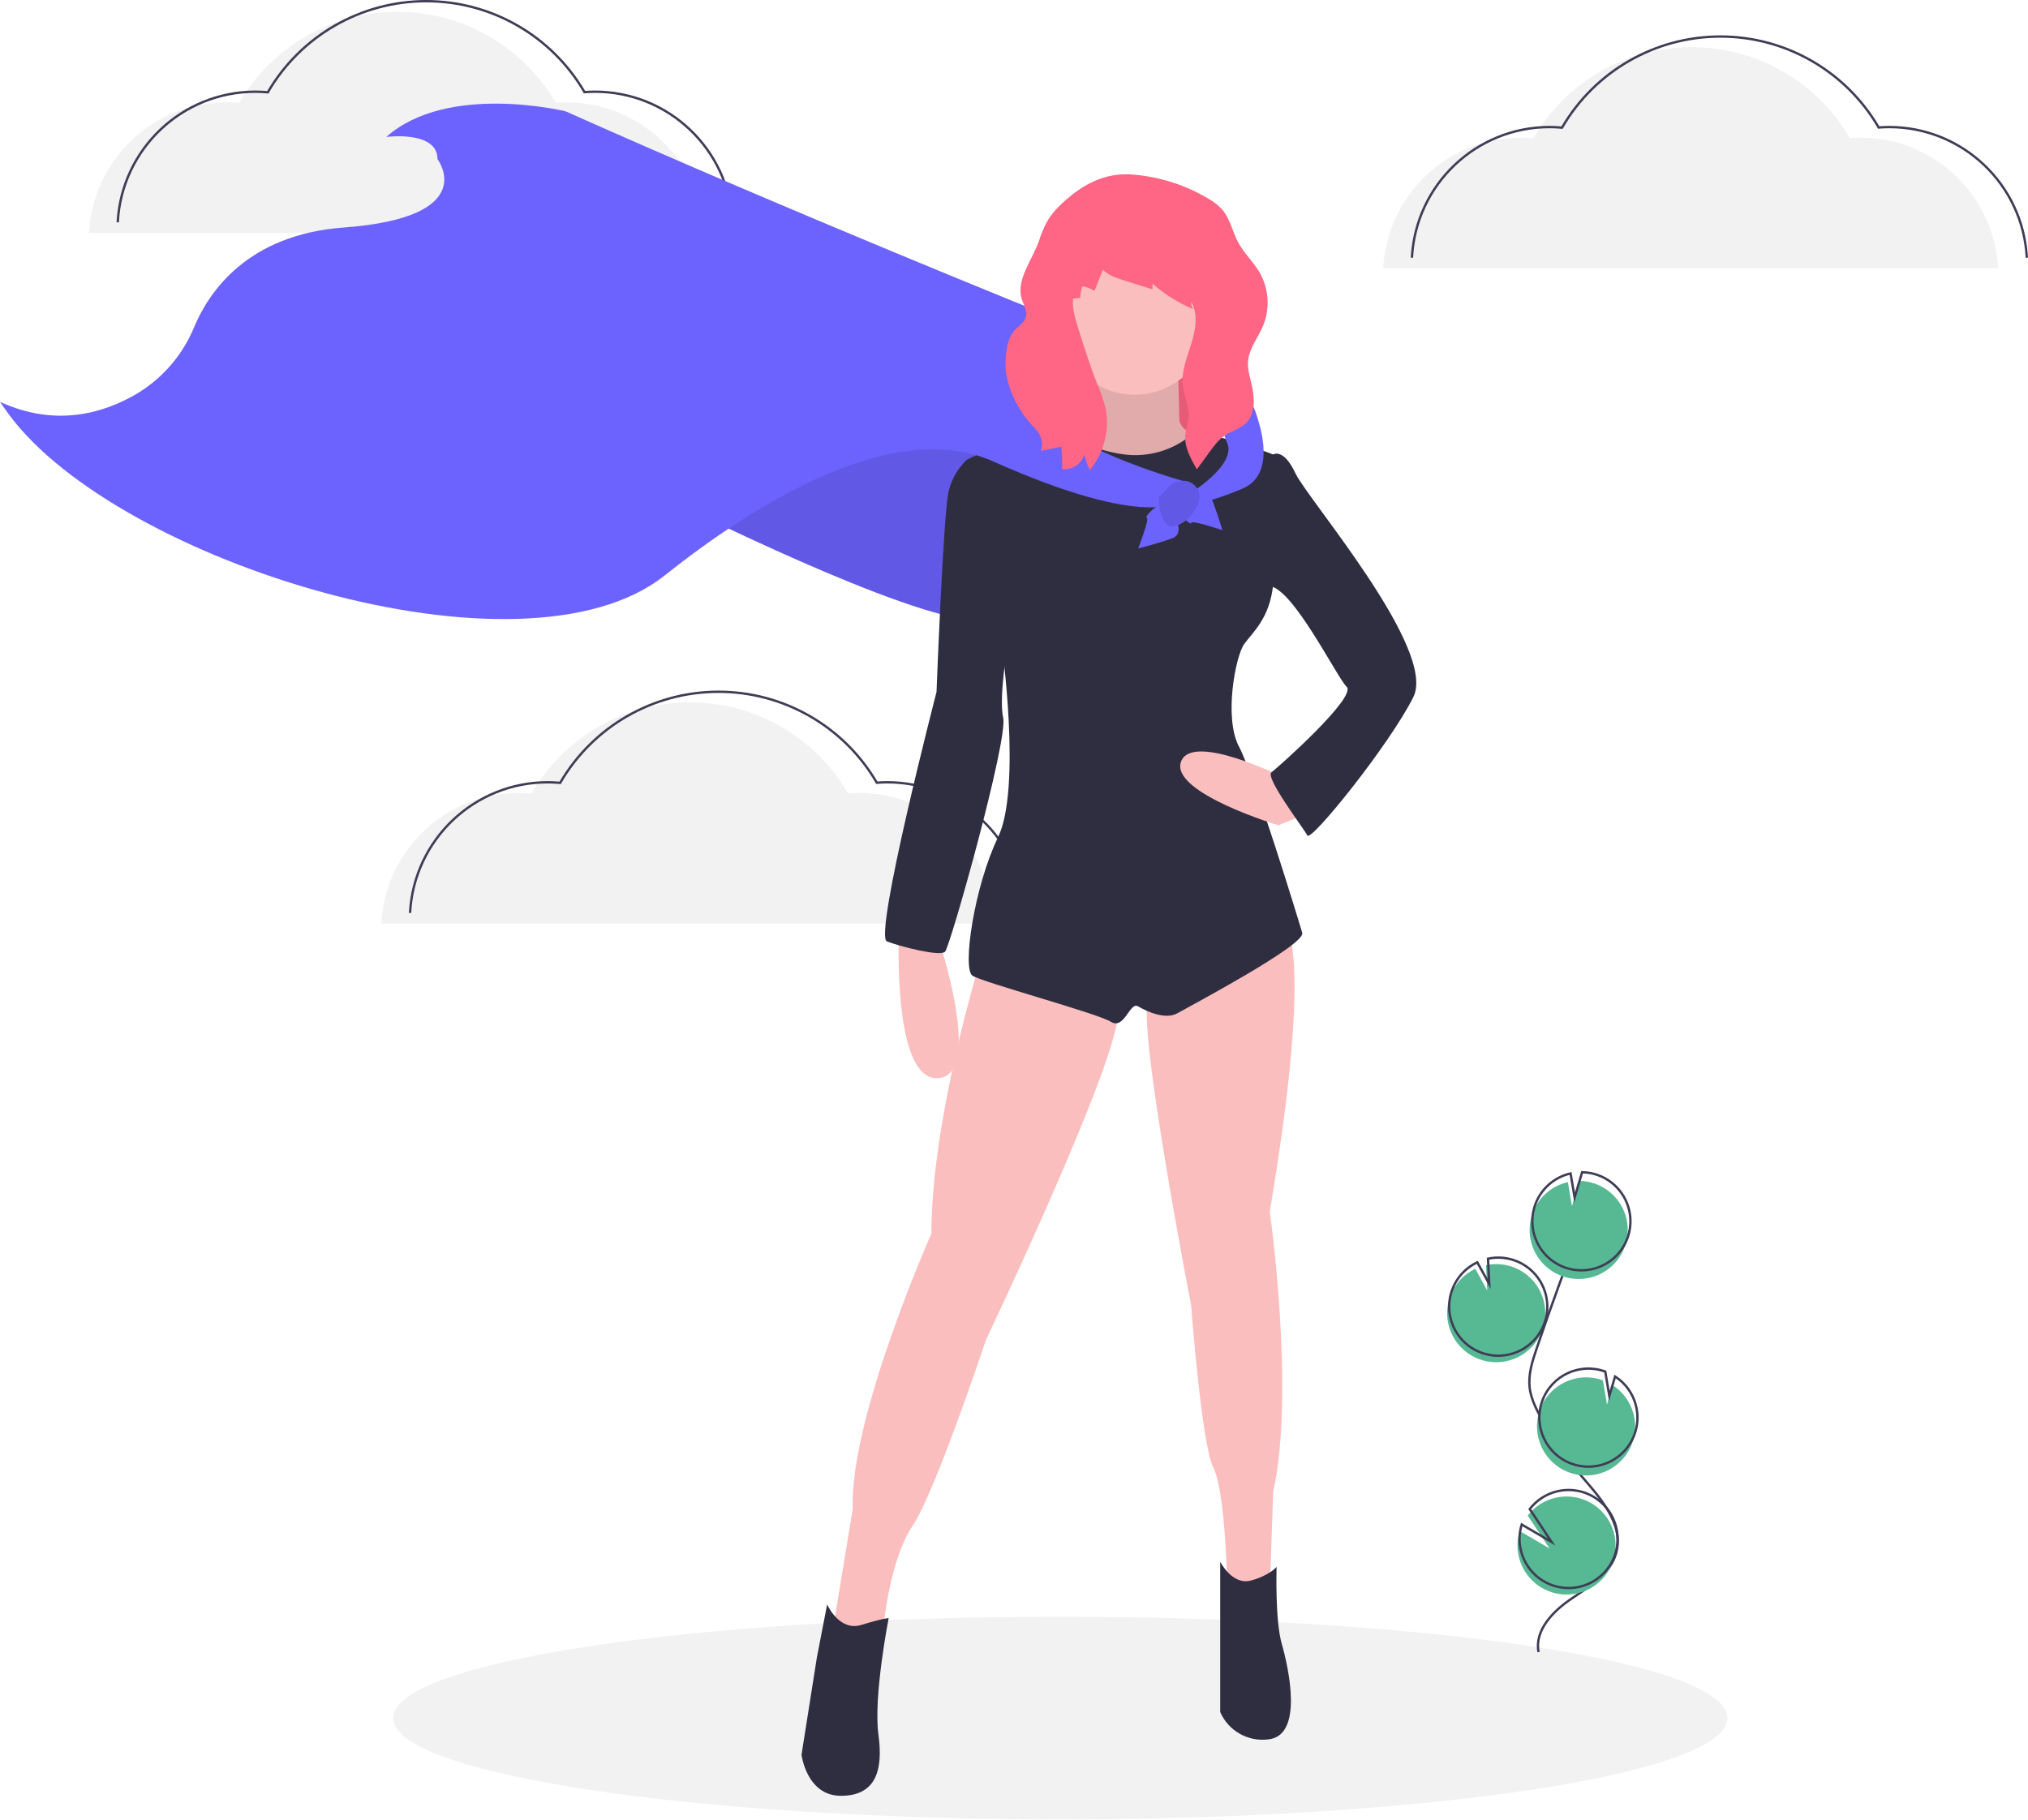
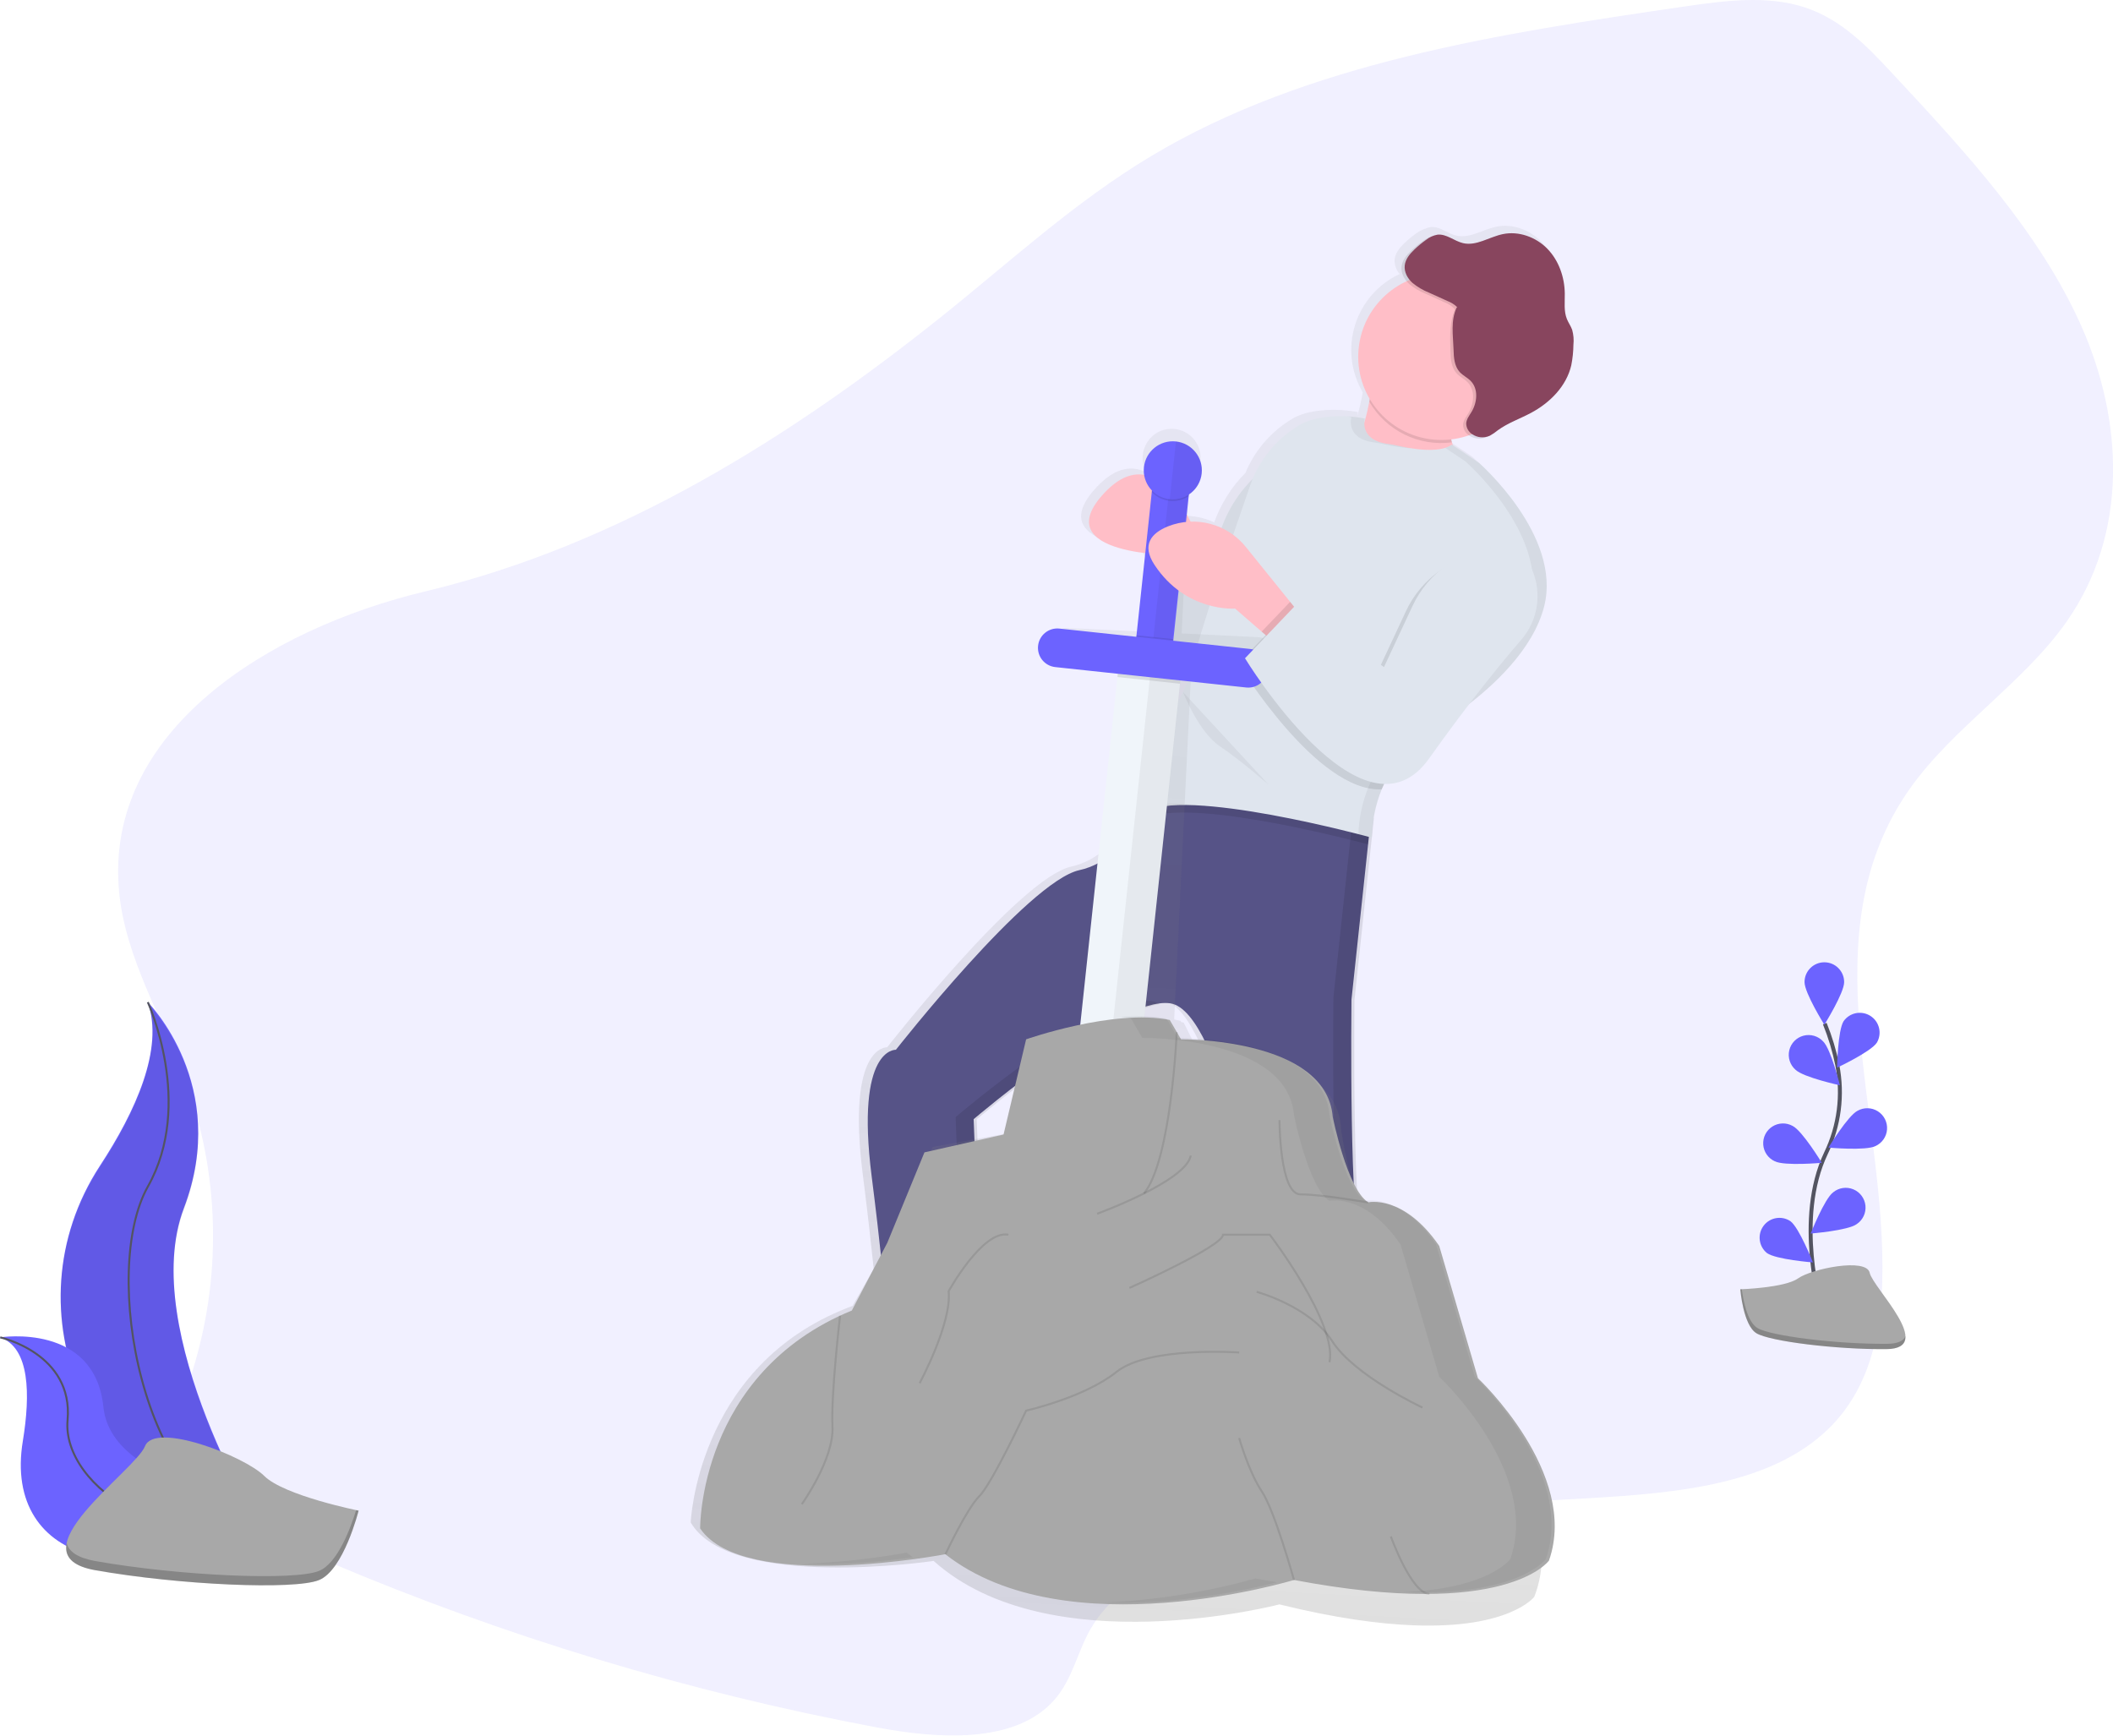
- <svg xmlns="http://www.w3.org/2000/svg" data-name="Layer 1" width="860.282" height="771.924" viewBox="0 0 860.282 771.924">
-   <ellipse cx="449.783" cy="728.924" rx="283" ry="43" fill="#f2f2f2" />
-   <path d="M797.698,640.497a20.813,20.813,0,1,0,2.772-39.915l.521,10.712-5.068-9.18a20.734,20.734,0,0,0-10.684,11.723,20.409,20.409,0,0,0-1.197,5.63A20.809,20.809,0,0,0,797.698,640.497Z" transform="translate(-170.1086 -63.78786)" fill="#57b894" />
-   <path d="M822.775,764.74c-1.789-9.11,5.963-17.187,13.621-22.437s16.605-10.408,19.218-19.317c3.755-12.804-7.43-24.53-16.136-34.642a125.3,125.3,0,0,1-16.524-24.557c-1.811-3.533-3.476-7.225-3.952-11.166-.686-5.675,1.137-11.323,2.974-16.737q9.179-27.052,19.628-53.65" transform="translate(-170.1086 -63.78786)" fill="none" stroke="#3f3d56" stroke-miterlimit="10" />
-   <path d="M798.555,637.739a20.813,20.813,0,1,0,2.772-39.915l.521,10.712-5.068-9.18a20.734,20.734,0,0,0-10.684,11.723,20.409,20.409,0,0,0-1.197,5.63A20.809,20.809,0,0,0,798.555,637.739Z" transform="translate(-170.1086 -63.78786)" fill="none" stroke="#3f3d56" stroke-miterlimit="10" />
-   <path d="M820.231,578.536a20.788,20.788,0,0,1,14.98-13.198l1.714,10.184,3.177-10.696a20.81,20.81,0,1,1-19.871,13.71Z" transform="translate(-170.1086 -63.78786)" fill="#57b894" />
-   <path d="M821.374,574.858a20.788,20.788,0,0,1,14.98-13.198l1.714,10.184,3.177-10.696a20.81,20.81,0,1,1-19.871,13.71Z" transform="translate(-170.1086 -63.78786)" fill="none" stroke="#3f3d56" stroke-miterlimit="10" />
-   <path d="M835.825,688.552a20.81,20.81,0,0,0,18.419-37.023l-2.441,8.219-1.731-10.304a.363.363,0,0,0-.053-.02,20.811,20.811,0,1,0-14.194,39.127Z" transform="translate(-170.1086 -63.78786)" fill="#57b894" />
-   <path d="M836.815,684.827a20.81,20.81,0,0,0,18.419-37.023l-2.441,8.219-1.731-10.304a.363.363,0,0,0-.053-.02A20.811,20.811,0,1,0,836.815,684.827Z" transform="translate(-170.1086 -63.78786)" fill="none" stroke="#3f3d56" stroke-miterlimit="10" />
-   <path d="M814.158,723.114A20.801,20.801,0,1,0,818.168,706.817l9.273,13.957-12.67-7.408A20.616,20.616,0,0,0,814.158,723.114Z" transform="translate(-170.1086 -63.78786)" fill="#57b894" />
-   <path d="M815.015,720.356a20.801,20.801,0,1,0,4.011-16.297l9.273,13.957-12.67-7.408A20.616,20.616,0,0,0,815.015,720.356Z" transform="translate(-170.1086 -63.78786)" fill="none" stroke="#3f3d56" stroke-miterlimit="10" />
-   <path d="M756.867,177.626a58.487,58.487,0,0,1,58.406-55.43c1.778,0,3.533.093,5.27.248a77.707,77.707,0,0,1,134.327-.064c1.466-.11,2.941-.184,4.435-.184a58.487,58.487,0,0,1,58.406,55.43" transform="translate(-170.1086 -63.78786)" fill="#f2f2f2" />
-   <path d="M769.048,173.126a58.487,58.487,0,0,1,58.406-55.43c1.778,0,3.533.093,5.27.248a77.707,77.707,0,0,1,134.327-.064c1.466-.11,2.941-.184,4.435-.184a58.487,58.487,0,0,1,58.406,55.43" transform="translate(-170.1086 -63.78786)" fill="none" stroke="#3f3d56" stroke-miterlimit="10" />
-   <path d="M331.867,455.626a58.487,58.487,0,0,1,58.406-55.43c1.778,0,3.533.093,5.27.248a77.707,77.707,0,0,1,134.327-.064c1.466-.11,2.941-.184,4.435-.184a58.487,58.487,0,0,1,58.406,55.43" transform="translate(-170.1086 -63.78786)" fill="#f2f2f2" />
-   <path d="M344.048,451.126a58.487,58.487,0,0,1,58.406-55.43c1.778,0,3.533.093,5.27.248a77.707,77.707,0,0,1,134.327-.064c1.466-.11,2.941-.184,4.435-.184a58.487,58.487,0,0,1,58.406,55.43" transform="translate(-170.1086 -63.78786)" fill="none" stroke="#3f3d56" stroke-miterlimit="10" />
-   <path d="M207.867,162.626a58.487,58.487,0,0,1,58.406-55.43c1.778,0,3.533.093,5.27.248a77.707,77.707,0,0,1,134.327-.064c1.466-.11,2.941-.184,4.435-.184a58.487,58.487,0,0,1,58.406,55.43" transform="translate(-170.1086 -63.78786)" fill="#f2f2f2" />
-   <path d="M220.048,158.126a58.487,58.487,0,0,1,58.406-55.43c1.778,0,3.533.093,5.27.248a77.707,77.707,0,0,1,134.327-.064c1.466-.11,2.941-.184,4.435-.184a58.487,58.487,0,0,1,58.406,55.43" transform="translate(-170.1086 -63.78786)" fill="none" stroke="#3f3d56" stroke-miterlimit="10" />
-   <path d="M465.161,281.261s105.12,52.198,123.969,44.948,25.374-71.772,25.374-71.772l-77.571-14.499Z" transform="translate(-170.1086 -63.78786)" fill="#6c63ff" />
-   <path d="M465.161,281.261s105.12,52.198,123.969,44.948,25.374-71.772,25.374-71.772l-77.571-14.499Z" transform="translate(-170.1086 -63.78786)" opacity="0.1" />
-   <rect x="444.033" y="139.539" width="68.872" height="60.172" fill="#ff6584" />
-   <rect x="444.033" y="139.539" width="68.872" height="60.172" opacity="0.1" />
-   <path d="M551.432,459.602s-2.9,63.072,16.674,61.622,0-59.447,0-59.447Z" transform="translate(-170.1086 -63.78786)" fill="#fbbebe" />
-   <path d="M631.903,212.389s4.35,27.549-3.625,31.174-13.049,6.525-13.049,6.525L633.353,262.412l33.348,2.175,8.7-6.525,7.975-7.25s-13.049-2.9-13.049-9.425-.725-26.099-.725-26.099Z" transform="translate(-170.1086 -63.78786)" fill="#fbbebe" />
-   <path d="M631.903,212.389s4.35,27.549-3.625,31.174-13.049,6.525-13.049,6.525L633.353,262.412l33.348,2.175,8.7-6.525,7.975-7.25s-13.049-2.9-13.049-9.425-.725-26.099-.725-26.099Z" transform="translate(-170.1086 -63.78786)" opacity="0.1" />
-   <path d="M586.23,470.477s-21.024,67.422-21.024,116.719c0,0-34.798,78.296-33.348,116.719l-8.7,52.922,12.324,4.35,9.425-7.975s2.9-28.274,12.324-42.048,31.174-79.021,31.174-79.021,57.997-121.794,55.822-139.193S586.23,470.477,586.23,470.477Z" transform="translate(-170.1086 -63.78786)" fill="#fbbebe" />
-   <path d="M714.549,455.253s13.774,6.525-5.8,122.519c0,0,10.874,76.846,1.45,118.894l-1.45,42.048H693.525l-2.9-4.35s-.725-37.698-5.8-47.848-9.425-68.872-9.425-68.872-23.199-119.619-18.124-129.769S714.549,455.253,714.549,455.253Z" transform="translate(-170.1086 -63.78786)" fill="#fbbebe" />
-   <path d="M520.983,744.514s5.075,11.599,14.499,8.7,11.599-2.9,11.599-2.9-6.525,33.348-4.35,49.298-1.45,26.099-15.949,26.099-16.674-17.399-16.674-17.399l6.525-41.323Z" transform="translate(-170.1086 -63.78786)" fill="#2f2e41" />
-   <path d="M687.725,726.39s5.075,10.15,13.049,7.975,10.874-5.8,10.874-5.8-.725,22.474,2.175,32.623,9.425,39.148-5.8,40.598a19.573,19.573,0,0,1-20.299-11.599v-63.797Z" transform="translate(-170.1086 -63.78786)" fill="#2f2e41" />
-   <circle cx="481.369" cy="135.552" r="31.898" fill="#fbbebe" />
-   <path d="M710.199,256.612s-25.267-9.921-34.383-8.586a37.259,37.259,0,0,1-28.689,8.586c-17.399-2.175-24.203-10.525-24.203-10.525s-46.844,10.525-43.944,14.875,15.949,75.396,15.949,75.396,8.7,61.622-1.45,82.646-15.224,55.822-10.874,58.722,52.922,15.949,58.722,19.574,7.975-8.7,11.599-6.525,11.599,5.8,16.674,2.9,54.372-28.999,52.922-34.073-20.299-66.697-26.824-79.021-1.45-38.423,2.175-43.498,10.874-10.874,12.324-25.374S710.199,256.612,710.199,256.612Z" transform="translate(-170.1086 -63.78786)" fill="#2f2e41" />
-   <path d="M580.578,258.721s-5.948,4.415-8.122,13.84-5.075,84.821-5.075,84.821-26.824,103.67-21.024,105.845,22.474,6.525,24.649,4.35,26.824-89.896,24.649-99.32,2.9-36.973,2.9-36.973Z" transform="translate(-170.1086 -63.78786)" fill="#2f2e41" />
-   <path d="M714.549,393.631s-39.148-19.574-43.498-6.525,41.323,26.824,41.323,26.824,15.949-5.8,15.949-9.425S714.549,393.631,714.549,393.631Z" transform="translate(-170.1086 -63.78786)" fill="#fbbebe" />
-   <path d="M702.225,259.512l7.975-2.9s4.35-2.9,9.425,7.975,60.172,74.671,50.023,94.971-43.498,61.622-44.948,58.722-18.124-24.649-15.224-26.824,36.248-31.898,31.898-36.248-22.474-41.323-32.623-42.773S702.225,259.512,702.225,259.512Z" transform="translate(-170.1086 -63.78786)" fill="#2f2e41" />
-   <path d="M616.316,198.252s-110.549-44.45-206.244-87.223c0,0-50.023-12.324-76.121,10.874,0,0,21.749-2.9,21.749,9.425,0,0,18.849,24.649-39.873,28.999-40.896,3.029-57.178,27.507-63.296,42.09A59.245,59.245,0,0,1,228.573,230.587c-14.135,8.448-34.62,14.663-58.465,3.687,0,0,1.356,2.084,3.927,5.556,46.038,62.172,217.481,116.281,278.022,68.118,37.415-29.765,96.728-67.385,139.247-48.436,66.697,29.724,79.021,16.674,79.021,16.674l2.9-7.975s-64.522-17.399-65.972-39.873S616.316,198.252,616.316,198.252Z" transform="translate(-170.1086 -63.78786)" fill="#6c63ff" />
-   <path d="M680.838,204.052s15.587,6.162,18.487,26.461c0,0,16.674,32.623-2.175,40.598s-22.474,5.8-22.474,5.8v-3.625s20.299-12.324,15.949-21.749S680.838,204.052,680.838,204.052Z" transform="translate(-170.1086 -63.78786)" fill="#6c63ff" />
-   <path d="M652.927,296.485s5.075-13.049,3.625-13.049,5.898-8.026,8.749-5.1,7.925,11.625,2.126,13.8S652.927,296.485,652.927,296.485Z" transform="translate(-170.1086 -63.78786)" fill="#6c63ff" />
-   <path d="M688.656,288.74s-13.252-4.519-13.191-3.07-8.268-5.554-5.466-8.525,11.28-8.41,13.698-2.707S688.656,288.74,688.656,288.74Z" transform="translate(-170.1086 -63.78786)" fill="#6c63ff" />
-   <path d="M667.426,268.937s6.619-3.715,10.559,2.13-4.759,15.994-10.559,15.994-5.8-12.324-5.8-12.324Z" transform="translate(-170.1086 -63.78786)" fill="#6c63ff" />
-   <path d="M667.426,268.937s6.619-3.715,10.559,2.13-4.759,15.994-10.559,15.994-5.8-12.324-5.8-12.324Z" transform="translate(-170.1086 -63.78786)" opacity="0.1" />
-   <path d="M623.821,147.286c-3.822,3.151-7.447,6.682-9.824,11.028a49.479,49.479,0,0,0-3.115,7.584c-2.932,8.437-10.219,16.982-7.135,25.365.88,2.392,2.252,4.914,1.463,7.337-.701,2.152-2.863,3.408-4.428,5.044-3.357,3.511-3.922,8.78-4.127,13.634-.376,8.889,4.512,19.364,10.418,26.019a36.356,36.356,0,0,1,3.554,4.024,9.432,9.432,0,0,1,1.113,7.759l8.603-1.796a71.363,71.363,0,0,1,.29,9.559,8.924,8.924,0,0,0,9.463-6.116,25.551,25.551,0,0,0,2.364,6.531,33.709,33.709,0,0,0,5.714-10.583,30.256,30.256,0,0,0,1.026-15.278,64.784,64.784,0,0,0-3.704-10.859c-3.04-7.683-5.522-15.572-8.002-23.454-1.288-4.093-2.591-8.32-2.201-12.593l3.057-.333a14.596,14.596,0,0,1,.965-4.934,18.101,18.101,0,0,1,5.113,1.924l3.524-8.942c2.326,2.412,5.664,3.504,8.86,4.51l12.148,3.825.074-2.404a62.353,62.353,0,0,0,17.287,10.844,3.933,3.933,0,0,1-.854-3.129c2.994,5.363,1.797,12.044-.051,17.902s-4.299,11.821-3.555,17.918c.556,4.56,2.892,8.921,2.459,13.494-.213,2.252-1.094,4.395-1.368,6.641-.653,5.356,2.163,10.455,4.881,15.116l5.285-7.259c1.934-2.657,3.928-5.371,6.667-7.187,2.812-1.864,6.296-2.701,8.747-5.019,4.374-4.139,3.819-11.191,2.396-17.042-.756-3.111-1.671-6.265-1.393-9.454.471-5.406,4.228-9.879,6.344-14.876a25.826,25.826,0,0,0-1.447-22.703c-2.625-4.503-6.592-8.13-9.066-12.718-2.463-4.567-3.402-10.001-6.777-13.943a23.522,23.522,0,0,0-5.681-4.526,74.057,74.057,0,0,0-31.506-10.279C640.835,136.812,631.919,140.61,623.821,147.286Z" transform="translate(-170.1086 -63.78786)" fill="#ff6584" />
+ <svg xmlns="http://www.w3.org/2000/svg" xmlns:xlink="http://www.w3.org/1999/xlink" data-name="Layer 1" width="1066.61" height="876.03" viewBox="0 0 1066.61 876.03">
+   <defs>
+     <linearGradient id="80eb2e63-b174-4995-98de-a6f06d09e993-91" x1="660.62" y1="785.23" x2="660.62" y2="108.23" gradientTransform="translate(51.69 -65.88) rotate(6.1)" gradientUnits="userSpaceOnUse">
+       <stop offset="0" stop-color="gray" stop-opacity="0.25" />
+       <stop offset="0.54" stop-color="gray" stop-opacity="0.12" />
+       <stop offset="1" stop-color="gray" stop-opacity="0.1" />
+     </linearGradient>
+     <linearGradient id="897a3ab3-8922-4256-a8e6-4a2ee8dcb308-92" x1="636.28" y1="829.65" x2="636.28" y2="226.73" gradientTransform="matrix(0.97, 0.05, -0.05, 1, 52.93, -28.22)" xlink:href="#80eb2e63-b174-4995-98de-a6f06d09e993-91" />
+   </defs>
+   <path d="M126.72,461.64c3,33.76,22.14,64.32,33.82,96.47a228.68,228.68,0,0,1,4.45,142c-2.78,9.58-6.21,19.19-6.21,29,0,33.82,38.53,56.27,73.54,71.2a1340.62,1340.62,0,0,0,276.82,83.64c31.07,5.87,69.88,8.4,89.54-13.67,9.44-10.6,11.72-24.44,18.65-36.33C635,803.62,678,791.84,716.6,785.09A1212.54,1212.54,0,0,1,857.27,768.9c47.48-2.67,101.39-5,132.86-36.17,20-19.82,25.82-47.17,26.62-73,2.61-84.74-37.88-176.44,14.09-249.83,21.79-30.78,57.37-53.26,79-84.13,31.31-44.73,28.61-101.54,7.41-149.21s-58.75-88.2-95.76-127.92c-12.24-13.13-25.3-26.79-43.68-32.88-19.13-6.34-40.82-3.43-61.33-.43-93.3,13.62-190.14,28.46-268.39,75.24-38.86,23.23-71.32,53.36-106,81.07C467.2,231.51,380.44,286.81,281.55,310.45,201.21,329.66,119.5,381.47,126.72,461.64Z" transform="translate(-66.64 -11.98)" fill="#6c63ff" opacity="0.1" />
+   <path d="M804.1,785.48c1.61-22.22,1.12-39.26-1-41-.9-.75-1.73-3.45-2.39-6.3,2.27-1.7,3.49-3.69,2.94-6-2.66-11.1-44.74-92.82-51.51-94.31s-5.37-122.59-5.37-122.59l9.88-92.38-.14,0a67.34,67.34,0,0,1,4.07-14.6c.38-.93.78-1.83,1.18-2.72,8.18.29,16-3.34,22.76-12.89,7.36-10.4,14.2-19.65,20.4-27.76,14.64-11.4,32.66-29,37.89-49.41,9.25-36.08-33-73-33-73l-13.15-8.85c-.17-.5-.32-1-.46-1.5s-.26-1-.37-1.46a41.72,41.72,0,0,0,8.91-2.06l0,0a9.15,9.15,0,0,0,9,.77l.18-.1a8.52,8.52,0,0,0,1.43-.5,25.38,25.38,0,0,0,4.06-2.75c5.14-3.78,11.28-5.87,16.89-8.89,9.55-5.13,17.89-13.58,20.32-24.17a57.5,57.5,0,0,0,1.09-10.42,20.25,20.25,0,0,0-.62-7.52c-.66-1.92-1.89-3.59-2.66-5.47-1.67-4.08-1-8.68-1.09-13.09-.12-8.31-3-16.71-8.82-22.66s-14.53-9.14-22.63-7.41a43.5,43.5,0,0,0-6.36,2c-.93.34-1.85.7-2.77,1-3.63,1.33-7.25,2.34-11,1.47-4.49-1.05-8.4-4.82-13-4.28a8.92,8.92,0,0,0-2.76.84,15,15,0,0,0-4.57,2.4,52.45,52.45,0,0,0-5.89,4.88c-2.34,2.25-4.58,4.95-4.91,8.18a10.15,10.15,0,0,0,2.56,7.37,42.29,42.29,0,0,0-18.65,59.73q-.12.69-.25,1.4a103.32,103.32,0,0,1-2.5,10.48,9.06,9.06,0,0,1,.29-1.9c-.67-.15-1.36-.28-2.07-.4l-.32,0q-.94-.16-1.9-.28l-.16,0c-9.61-1.21-21.34-.14-28,3.67a57.17,57.17,0,0,0-24.29,27.67,68.52,68.52,0,0,0-15.79,25,34.21,34.21,0,0,0-15.76-3.26c-8.1-16-23.42-35.94-43.5-14.63-21.13,22.43,4.82,29,22.61,30.93a19.71,19.71,0,0,0,2.72,5.76,53.88,53.88,0,0,0,4.23,5.58,3.48,3.48,0,0,1-1.76.09c-4.09-1.14-3.79,40.64,14.5,52.83a102.56,102.56,0,0,1-11.74,21.53,120.75,120.75,0,0,0-15.73,31.29c-1.89,5.81-3.24,11.34-2.86,14.5h0a5.6,5.6,0,0,0,.22,1.07h0a3.51,3.51,0,0,0,.17.43h0a2.61,2.61,0,0,0,.22.37h0a2.07,2.07,0,0,0,.26.29l0,0a1.83,1.83,0,0,0,.29.22l0,0a1.84,1.84,0,0,0,.33.15l0,0a2.15,2.15,0,0,0,.36.07h.06a2.81,2.81,0,0,0,.4,0h.08a3.88,3.88,0,0,0,.44-.06h.1l.45-.12.15,0,.46-.18.2-.08.5-.24.22-.11.57-.33.21-.12.71-.45.14-.09.91-.65c-.88,1.72-1.9,3.59-3.07,5.52-5.78,9.44-15.28,20.38-29.28,23.46-26,5.71-92.91,91.23-92.91,91.23s-20.63-1.43-12.27,64.33,9.94,101.45,9.94,101.45l.37.23c-7.84,8.92-23.83,24.94-37.73,25.13-19.28.26-30.64,12.94-21.48,20.87s109-4.56,109-4.56.66-26.09-4.09-38.08a23.09,23.09,0,0,0,2.24-2.27L555.5,575.88s62.33-53.43,92.72-58.61c-.2-.11-.4-.21-.59-.31a21.39,21.39,0,0,1,5.81-.11c26.56,3.61,46.72,124.69,46.72,124.69s4.89,19.06,19.49,33.75,47,71.44,47,71.44l1.35-.15.18.31h0c0,8.6-1.31,21.51-8,31.58-11,16.58,19.87,23,19.87,23S802.5,807.7,804.1,785.48Z" transform="translate(-66.64 -11.98)" fill="url(#80eb2e63-b174-4995-98de-a6f06d09e993-91)" />
+   <path d="M521.81,701.2S498.58,731.73,479.36,732s-30.55,12.86-21.41,20.74,108.74-4.5,108.74-4.5.94-37.52-7.68-43S521.81,701.2,521.81,701.2Z" transform="translate(-66.64 -11.98)" fill="#444176" />
+   <path d="M771.26,737.85s3.56,24.18-7.42,40.67,19.82,22.85,19.82,22.85,22.37,6.23,24-15.86,1.1-39-1-40.8-3.85-14.23-3.85-14.23Z" transform="translate(-66.64 -11.98)" fill="#444176" />
+   <path d="M770.28,747s-32.36-56.44-46.92-71-19.45-33.56-19.45-33.56-20.14-120.39-46.63-124-99.16,58.5-99.16,58.5l5.18,131.08c-15.77,18.28-46.71-1.16-46.71-1.16S515,671.3,506.66,605.91s12.21-64,12.21-64,66.67-85,92.61-90.68c14-3.05,23.42-13.93,29.19-23.31a76.67,76.67,0,0,0,7.16-15l110.83,11.85-9.82,91.85s-1.36,120.4,5.4,121.89,48.74,82.76,51.4,93.79S770.28,747,770.28,747Z" transform="translate(-66.64 -11.98)" fill="#565387" />
+   <g opacity="0.1">
+     <path d="M652.09,518.78a10.92,10.92,0,0,0-3.91-1.39c-26.49-3.6-99.16,58.5-99.16,58.5L554.21,707c-4.73,5.48-10.83,7.57-17,7.81,9.37,2.18,20.22,2,27.67-6.67L559.65,577S621.79,523.93,652.09,518.78Z" transform="translate(-66.64 -11.98)" />
+     <path d="M807.15,732.48c-2.66-11-44.64-92.3-51.4-93.79s-5.4-121.89-5.4-121.89l9.82-91.85-10.63-1.14-9.82,91.85s-1.36,120.4,5.4,121.89,48.74,82.76,51.4,93.79c1.8,7.47-15,11.54-26.11,13.39l1.39,2.4S809.81,743.51,807.15,732.48Z" transform="translate(-66.64 -11.98)" />
+   </g>
+   <path d="M824.37,269.81s-104.81-3.53-85.65-17.6c11.82-8.69,16.93-25.68,19.12-37.43a99.61,99.61,0,0,0,1.58-12.57s55.87-5.54,42.13,15.25c-3.6,5.46-3.75,11.65-2,17.81C804.48,252.63,824.37,269.81,824.37,269.81Z" transform="translate(-66.64 -11.98)" fill="#ffbec7" />
+   <path d="M710.36,244.57S685,258.75,680,291.23s-9.11-1-9.11-1-14.53,13.8-19,12.56-3.68,48.74,20.21,55.14,42.76-98.31,42.76-98.31Z" transform="translate(-66.64 -11.98)" fill="#dfe5ee" />
+   <path d="M710.36,244.57S685,258.75,680,291.23s-9.11-1-9.11-1-14.53,13.8-19,12.56-3.68,48.74,20.21,55.14,42.76-98.31,42.76-98.31Z" transform="translate(-66.64 -11.98)" opacity="0.05" />
+   <path d="M674,290.58s-19.48-62-49.78-29.89,36.55,31.55,36.55,31.55Z" transform="translate(-66.64 -11.98)" fill="#ffbec7" />
+   <path d="M801.56,217.47c-3.6,5.46-3.75,11.65-2,17.81a42,42,0,0,1-41.72-20.5,99.61,99.61,0,0,0,1.58-12.57S815.3,196.67,801.56,217.47Z" transform="translate(-66.64 -11.98)" opacity="0.1" />
+   <circle cx="794.29" cy="192.12" r="41.99" transform="translate(423.89 938.77) rotate(-81.78)" fill="#ffbec7" />
+   <path d="M758.66,424.79l-1.44,13.43c-12.23-3.27-96.13-25-113.89-11.94a20.47,20.47,0,0,1-2.66,1.69,76.67,76.67,0,0,0,7.16-15Z" transform="translate(-66.64 -11.98)" opacity="0.1" />
+   <path d="M846.07,318.2c-5.59,21.77-25.82,40.27-40.86,51.46a169.62,169.62,0,0,1-17.31,11.42s-15.57,9.07-23.81,29.34a68.77,68.77,0,0,0-5,24.4s-96.22-26.41-115.38-12.34c-10.07,7.4-8.48-3.06-4.7-14.64a119.83,119.83,0,0,1,15.67-31.1c5.29-7.61,11.93-18.76,13.93-29.15,2.65-13.8,20.64-66.29,29-90.29a57.16,57.16,0,0,1,25.62-31.11c7.76-4.39,22.28-5.12,32.4-2.89,0,0-3.26,10.85,11.72,12.79,1.62.21,3.23.5,4.82.87,6,1.41,20.79,4.22,27.35-.52l13.61,9.13S855.28,282.33,846.07,318.2Z" transform="translate(-66.64 -11.98)" fill="#dfe5ee" />
+   <path d="M801.79,173.28c.95-1.78.26-4.08-1.1-5.58a14.92,14.92,0,0,0-5.09-3.21l-9.13-4.14a31.78,31.78,0,0,1-8.49-5c-2.44-2.22-4.2-5.43-3.87-8.7s2.56-5.9,4.9-8.13a52.22,52.22,0,0,1,5.87-4.85,12.77,12.77,0,0,1,5.71-2.62c4.57-.54,8.47,3.21,12.95,4.26,6.75,1.58,13.24-3.09,20-4.53,8.08-1.72,16.81,1.46,22.57,7.37s8.68,14.27,8.8,22.53c.07,4.39-.57,9,1.09,13,.76,1.87,2,3.53,2.65,5.44a20.08,20.08,0,0,1,.62,7.48A57,57,0,0,1,858.22,197c-2.42,10.53-10.74,18.92-20.26,24-5.6,3-11.72,5.08-16.84,8.83a25.28,25.28,0,0,1-4,2.73,9.15,9.15,0,0,1-8.94-.77,6.52,6.52,0,0,1-3-5.4c.1-2.14,1.54-3.95,2.65-5.78,2.9-4.77,3.58-11.53-.28-15.58-1.69-1.77-4-2.81-5.67-4.62-2.68-3-3-7.32-3.09-11.32-.26-7.47-.45-15.25,2.67-22" transform="translate(-66.64 -11.98)" opacity="0.1" />
+   <path d="M802.3,167.1a14.92,14.92,0,0,0-5.09-3.21l-9.13-4.14a31.78,31.78,0,0,1-8.49-5c-2.44-2.22-4.2-5.43-3.87-8.7s2.56-5.9,4.9-8.13a52.22,52.22,0,0,1,5.87-4.85,12.77,12.77,0,0,1,5.71-2.62c4.57-.54,8.47,3.21,12.95,4.26,6.75,1.58,13.24-3.09,20-4.53,8.08-1.72,16.81,1.46,22.57,7.37s8.68,14.27,8.8,22.53c.07,4.39-.57,9,1.09,13,.76,1.87,2,3.53,2.65,5.44a20.08,20.08,0,0,1,.62,7.48,57,57,0,0,1-1.08,10.36c-2.42,10.53-10.74,18.92-20.26,24-5.6,3-11.72,5.08-16.84,8.83a25.28,25.28,0,0,1-4,2.73,9.15,9.15,0,0,1-8.94-.77,6.52,6.52,0,0,1-3-5.4c.1-2.14,1.54-3.95,2.65-5.78,2.9-4.77,3.58-11.53-.28-15.58-1.69-1.77-4-2.81-5.67-4.62-2.68-3-3-7.32-3.09-11.32-.26-7.47-1.53-14.51,1.59-21.3" transform="translate(-66.64 -11.98)" fill="#88455e" />
+   <path d="M831,337.86c-6.15,7.11-15,17.71-25.76,31.8a169.62,169.62,0,0,1-17.31,11.42s-15.57,9.07-23.81,29.34C731.35,412.14,691.74,347,691.74,347l25.94-27.17,44.22,31.6,14.4-30.85a52,52,0,0,1,42.07-29.78l.69-.06c9.21-.84,14.53,4.66,17.59,11.62A33.72,33.72,0,0,1,831,337.86Z" transform="translate(-66.64 -11.98)" opacity="0.1" />
+   <g opacity="0.05">
+     <path d="M748.8,222.57s-3.26,10.85,11.72,12.79c1.62.21,3.23.5,4.82.87a80.55,80.55,0,0,0,13.58,2.05c-2.69-.42-5.07-.92-6.75-1.32s-3.2-.66-4.82-.87c-15-1.94-11.72-12.79-11.72-12.79a54.79,54.79,0,0,0-8.95-1.14C747.41,222.29,748.12,222.42,748.8,222.57Z" transform="translate(-66.64 -11.98)" />
+     <path d="M813.14,245.58l-13.61-9.13a11.74,11.74,0,0,1-3.34,1.61l10.12,6.79s42.14,36.75,32.93,72.62c-5.59,21.77-25.82,40.27-40.86,51.46a169.62,169.62,0,0,1-17.31,11.42s-15.57,9.07-23.81,29.34A68.6,68.6,0,0,0,752.34,433c4.27,1.09,6.78,1.78,6.78,1.78a68.77,68.77,0,0,1,5-24.4c8.24-20.27,23.81-29.34,23.81-29.34a169.62,169.62,0,0,0,17.31-11.42c15-11.18,35.27-29.69,40.86-51.46C855.28,282.33,813.14,245.58,813.14,245.58Z" transform="translate(-66.64 -11.98)" />
+     <path d="M636.91,421.75l-.72.5c.38,3.16,2.5,3.94,7.55.23,6-4.38,19.39-4.84,35-3.39C660.28,416.86,643.72,416.75,636.91,421.75Z" transform="translate(-66.64 -11.98)" />
+   </g>
+   <path d="M663.83,361.35s7.73,20,18.46,27.25,24.78,19.54,24.78,19.54" transform="translate(-66.64 -11.98)" opacity="0.05" />
+   <path d="M810,721.69l-16.12-69.62C787,640.64,779.93,634.5,774,631.23c-7.64-4.7-13.72-4.67-15.64-4.5l-2.16-2.28c-8.22-11.61-12.58-42-12.58-42-.43-14.25-9.46-23.9-21.08-30.42-19.58-11.73-47.66-14-53.63-14.35l-4.76-9.47-1.28-.31-.3-.6c-1-.27-2.13-.5-3.22-.72l8.42-172.79.08-1.67,33.25,1.62a10.07,10.07,0,0,0,1-20.1l-38.93-1.9,0-.84,3.64-74.66,0-.84a15.25,15.25,0,0,0,5.84-11.34,14.62,14.62,0,1,0-29.2-1.42,15.25,15.25,0,0,0,4.71,11.85l0,.84L644.5,330l0,.84L605.53,329a10.07,10.07,0,0,0-1,20.1l31.63,1.54-.08,1.67-8.53,175a231.4,231.4,0,0,0-36.14,7.51l-13.76,48.85-40.19,7.28-20.94,46L497,671.18c-2.07.76-4.08,1.57-6,2.4h0c-72.75,30.7-75.7,106.94-75.7,106.94,20.27,34.56,122.63,19.41,122.63,19.41,58.42,52.37,174.54,21.94,174.54,21.94,28,6.9,50.16,9.89,67.64,10.56h0c48.74,1.86,61-14.37,61-14.37C858.65,773.58,810,721.69,810,721.69Z" transform="translate(-66.64 -11.98)" fill="url(#897a3ab3-8922-4256-a8e6-4a2ee8dcb308-92)" />
+   <rect x="609.41" y="289.46" width="87.98" height="18.74" transform="translate(220.16 904.77) rotate(-83.9)" fill="#6c63ff" />
+   <rect x="538.34" y="429.47" width="197.14" height="31.77" transform="translate(59.73 1019.33) rotate(-83.9)" fill="#f0f5fa" />
+   <rect x="637.27" y="347.65" width="15.48" height="197.14" transform="translate(-15.55 -78.02) rotate(6.1)" opacity="0.05" />
+   <rect x="642.88" y="335.51" width="8.15" height="31.77" transform="translate(162.14 945.35) rotate(-83.9)" opacity="0.1" />
+   <rect x="644.72" y="328.75" width="8.96" height="18.74" transform="translate(177.34 935.71) rotate(-83.9)" opacity="0.1" />
+   <rect x="590.3" y="334.41" width="116.49" height="19.55" rx="9.78" ry="9.78" transform="translate(-26.38 -78.98) rotate(6.1)" fill="#6c63ff" />
+   <path d="M420.06,783.52s-.81-78.2,76.57-110l17.92-34.21,18.74-45.62,39.92-9,11.4-48.06s44-15.48,72.5-9.78l5.7,9.78s73.32-.81,76.57,39.1c0,0,7.33,36.66,17.92,43.18,0,0,17.92-4.07,35.84,22l19.55,66.8s51.32,48.06,35.84,92.05c0,0-21.18,30.14-128.71,9.78,0,0-114.86,35-176-13C543.89,796.55,442.06,816.1,420.06,783.52Z" transform="translate(-66.64 -11.98)" fill="#a8a8a8" />
+   <path d="M471.38,771.3s16.29-22.81,15.48-39.1,3.84-56.05,3.84-56.05" transform="translate(-66.64 -11.98)" fill="none" stroke="#000" stroke-miterlimit="10" opacity="0.1" />
+   <path d="M530.85,710.2s16.29-30.14,14.66-46.43c0,0,17.11-31,30.14-28.51" transform="translate(-66.64 -11.98)" fill="none" stroke="#000" stroke-miterlimit="10" opacity="0.1" />
+   <path d="M620.46,624.67s44.8-16.29,47.25-29.33" transform="translate(-66.64 -11.98)" fill="none" stroke="#000" stroke-miterlimit="10" opacity="0.1" />
+   <path d="M636.75,662.14S684,641,684,635.26h23.62s34.21,44.8,30.14,64.36" transform="translate(-66.64 -11.98)" fill="none" stroke="#000" stroke-miterlimit="10" opacity="0.1" />
+   <path d="M692.15,694.72s-45.62-3.26-61.91,9.78-45.62,19.55-45.62,19.55S567.51,760.71,561,767.23s-17.11,29.33-17.11,29.33" transform="translate(-66.64 -11.98)" fill="none" stroke="#000" stroke-miterlimit="10" opacity="0.1" />
+   <path d="M692.15,737.9S697,755,703.55,764.78s16.29,44.8,16.29,44.8" transform="translate(-66.64 -11.98)" fill="none" stroke="#000" stroke-miterlimit="10" opacity="0.1" />
+   <path d="M768.72,787.59s10.34,28.77,19.43,29" transform="translate(-66.64 -11.98)" fill="none" stroke="#000" stroke-miterlimit="10" opacity="0.1" />
+   <path d="M701,664.1s26.86,7.26,38.09,24.85,45.57,33.55,45.57,33.55" transform="translate(-66.64 -11.98)" fill="none" stroke="#000" stroke-miterlimit="10" opacity="0.1" />
+   <path d="M712.51,577.42s0,37.47,10.59,37.47S757.32,619,757.32,619" transform="translate(-66.64 -11.98)" fill="none" stroke="#000" stroke-miterlimit="10" opacity="0.1" />
+   <path d="M660.64,532.95s-2.71,64.73-16.55,81.48" transform="translate(-66.64 -11.98)" fill="none" stroke="#000" stroke-miterlimit="10" opacity="0.1" />
+   <g opacity="0.05">
+     <path d="M811.08,706.94l-19.55-66.8c-17.92-26.07-35.84-22-35.84-22C745.1,611.63,737.77,575,737.77,575c-3.26-39.92-76.57-39.1-76.57-39.1l-5.7-9.78c-7.22-1.44-15.43-1.53-23.66-.85,2,.2,3.89.48,5.74.85l5.7,9.78s73.32-.81,76.57,39.1c0,0,7.33,36.66,17.92,43.18,0,0,17.92-4.07,35.84,22l19.55,66.8S844.48,755,829,799c0,0-10.45,14.87-53.93,16.66,58.61,2.15,71.85-16.66,71.85-16.66C862.4,755,811.08,706.94,811.08,706.94Z" transform="translate(-66.64 -11.98)" />
+     <path d="M524.33,795.74a380.76,380.76,0,0,1-52.19,5.65c20.4.78,41.63-1.42,55.31-3.31Q525.88,796.94,524.33,795.74Z" transform="translate(-66.64 -11.98)" />
+     <path d="M700.29,808.77a334.73,334.73,0,0,1-76.93,12.16c37.55,1.36,73.12-6.46,87.79-10.22C707.63,810.12,704,809.48,700.29,808.77Z" transform="translate(-66.64 -11.98)" />
+   </g>
+   <rect x="653.04" y="254.89" width="9.78" height="79.83" transform="translate(-31.57 -80.25) rotate(6.1)" opacity="0.05" />
+   <path d="M667.39,256.09l-.68,6.36a14.67,14.67,0,0,1-18.63-2l.68-6.36Z" transform="translate(-66.64 -11.98)" opacity="0.1" />
+   <circle cx="658.68" cy="249.42" r="14.66" transform="translate(274.01 865.87) rotate(-83.9)" fill="#6c63ff" />
+   <path d="M673.26,251a14.66,14.66,0,0,1-16.14,13l3.12-29.16A14.66,14.66,0,0,1,673.26,251Z" transform="translate(-66.64 -11.98)" opacity="0.05" />
+   <path d="M723.5,322.75l-10.22,16.57-9.78-8.49-13.4-11.64s-24.78,2-40.64-22c-6.8-10.27-1.51-16.15,6.74-19.5a34.24,34.24,0,0,1,39.41,10.5Z" transform="translate(-66.64 -11.98)" fill="#ffbec7" />
+   <polygon points="656.86 310.77 646.65 327.34 636.87 318.84 651.24 303.8 656.86 310.77" opacity="0.1" />
+   <path d="M779.66,317.87l-14.4,30.84L721,317.11,695.1,344.28S754.52,442,788,394.9c20.31-28.61,36.67-48.53,46.38-59.76a33.7,33.7,0,0,0,5.67-35.5c-3.06-7-8.38-12.45-17.59-11.62l-.69.07A52,52,0,0,0,779.66,317.87Z" transform="translate(-66.64 -11.98)" fill="#dfe5ee" />
+   <path d="M985.83,672.35s-13.26-45,2.49-78.14a71.09,71.09,0,0,0,5.75-44.6,119.57,119.57,0,0,0-6.31-20.93" transform="translate(-66.64 -11.98)" fill="none" stroke="#535461" stroke-miterlimit="10" stroke-width="2" />
+   <path d="M997.54,507.74c0,5.52-10,21.51-10,21.51s-10-16-10-21.51a10,10,0,0,1,20,0Z" transform="translate(-66.64 -11.98)" fill="#6c63ff" />
+   <path d="M1014.06,538.29c-3,4.63-20.08,12.63-20.08,12.63s.31-18.86,3.31-23.49a10,10,0,0,1,16.77,10.86Z" transform="translate(-66.64 -11.98)" fill="#6c63ff" />
+   <path d="M1013.33,590.51c-4.93,2.48-23.71.77-23.71.77s9.79-16.12,14.71-18.6a10,10,0,1,1,9,17.84Z" transform="translate(-66.64 -11.98)" fill="#6c63ff" />
+   <path d="M1003.89,629.9c-4.44,3.28-23.24,4.76-23.24,4.76s6.92-17.54,11.36-20.82a10,10,0,1,1,11.88,16.06Z" transform="translate(-66.64 -11.98)" fill="#6c63ff" />
+   <path d="M973,552c4,3.84,22.39,7.83,22.39,7.83s-4.51-18.31-8.47-22.15A10,10,0,1,0,973,552Z" transform="translate(-66.64 -11.98)" fill="#6c63ff" />
+   <path d="M962.55,598.19c4.93,2.48,23.71.77,23.71.77s-9.79-16.12-14.71-18.6a10,10,0,1,0-9,17.84Z" transform="translate(-66.64 -11.98)" fill="#6c63ff" />
+   <path d="M958.54,644.49c4.44,3.28,23.24,4.76,23.24,4.76s-6.92-17.54-11.36-20.82a10,10,0,0,0-11.88,16.06Z" transform="translate(-66.64 -11.98)" fill="#6c63ff" />
+   <path d="M141.26,517.87s41.84,41.84,18.22,103.92S200,787.11,200,787.11s-.69-.1-2-.32c-85.93-15.17-128.62-113.44-80.84-186.45C134.93,573.19,149.51,541.35,141.26,517.87Z" transform="translate(-66.64 -11.98)" fill="#6c63ff" />
+   <path d="M141.26,518.56s41.84,41.84,18.22,103.92S200,787.8,200,787.8s-.69-.1-2-.32C112.08,772.31,69.39,674,117.17,601,134.93,573.89,149.51,542,141.26,518.56Z" transform="translate(-66.64 -11.98)" opacity="0.1" />
+   <path d="M141.26,517.87s23.62,51.28,0,93.12-4,159.25,58.71,176.12" transform="translate(-66.64 -11.98)" fill="none" stroke="#535461" stroke-miterlimit="10" />
+   <path d="M66.75,687.08s47.74-7.6,52.09,35.18S210.64,771,210.64,771L209,772.07c-72.2,47.4-141.23,30.19-130.82-32.75C82,715.93,81.73,692.43,66.75,687.08Z" transform="translate(-66.64 -11.98)" fill="#6c63ff" />
+   <path d="M66.75,687.08s37.06,8.13,34,41.83S155.79,803,210.64,771" transform="translate(-66.64 -11.98)" fill="none" stroke="#535461" stroke-miterlimit="10" />
+   <path d="M945.12,662.8s22.41-.69,29.16-5.5,34.47-10.55,36.14-2.84,33.67,38.35,8.38,38.56-58.78-3.94-65.52-8S945.12,662.8,945.12,662.8Z" transform="translate(-66.64 -11.98)" fill="#a8a8a8" />
+   <path d="M1019.25,690.34c-25.3.2-58.78-3.94-65.52-8-5.13-3.13-7.18-14.34-7.86-19.52l-.75,0s1.42,18.07,8.16,22.18,40.22,8.25,65.52,8c7.3-.06,9.82-2.66,9.69-6.5C1027.47,688.84,1024.68,690.29,1019.25,690.34Z" transform="translate(-66.64 -11.98)" opacity="0.2" />
+   <path d="M247.66,774.54S210.05,767,200,757s-55.15-27.57-60.16-15S72.18,797.1,114.8,804.62s100.27,10,112.8,5S247.66,774.54,247.66,774.54Z" transform="translate(-66.64 -11.98)" fill="#a8a8a8" />
+   <path d="M114.8,800c42.62,7.52,100.27,10,112.8,5,9.55-3.82,16.18-22.16,18.8-30.7l1.25.26s-7.52,30.08-20.05,35.09-70.19,2.51-112.8-5c-12.3-2.17-15.82-7.27-14.49-13.72C101.35,795.11,105.64,798.35,114.8,800Z" transform="translate(-66.64 -11.98)" opacity="0.2" />
</svg>
